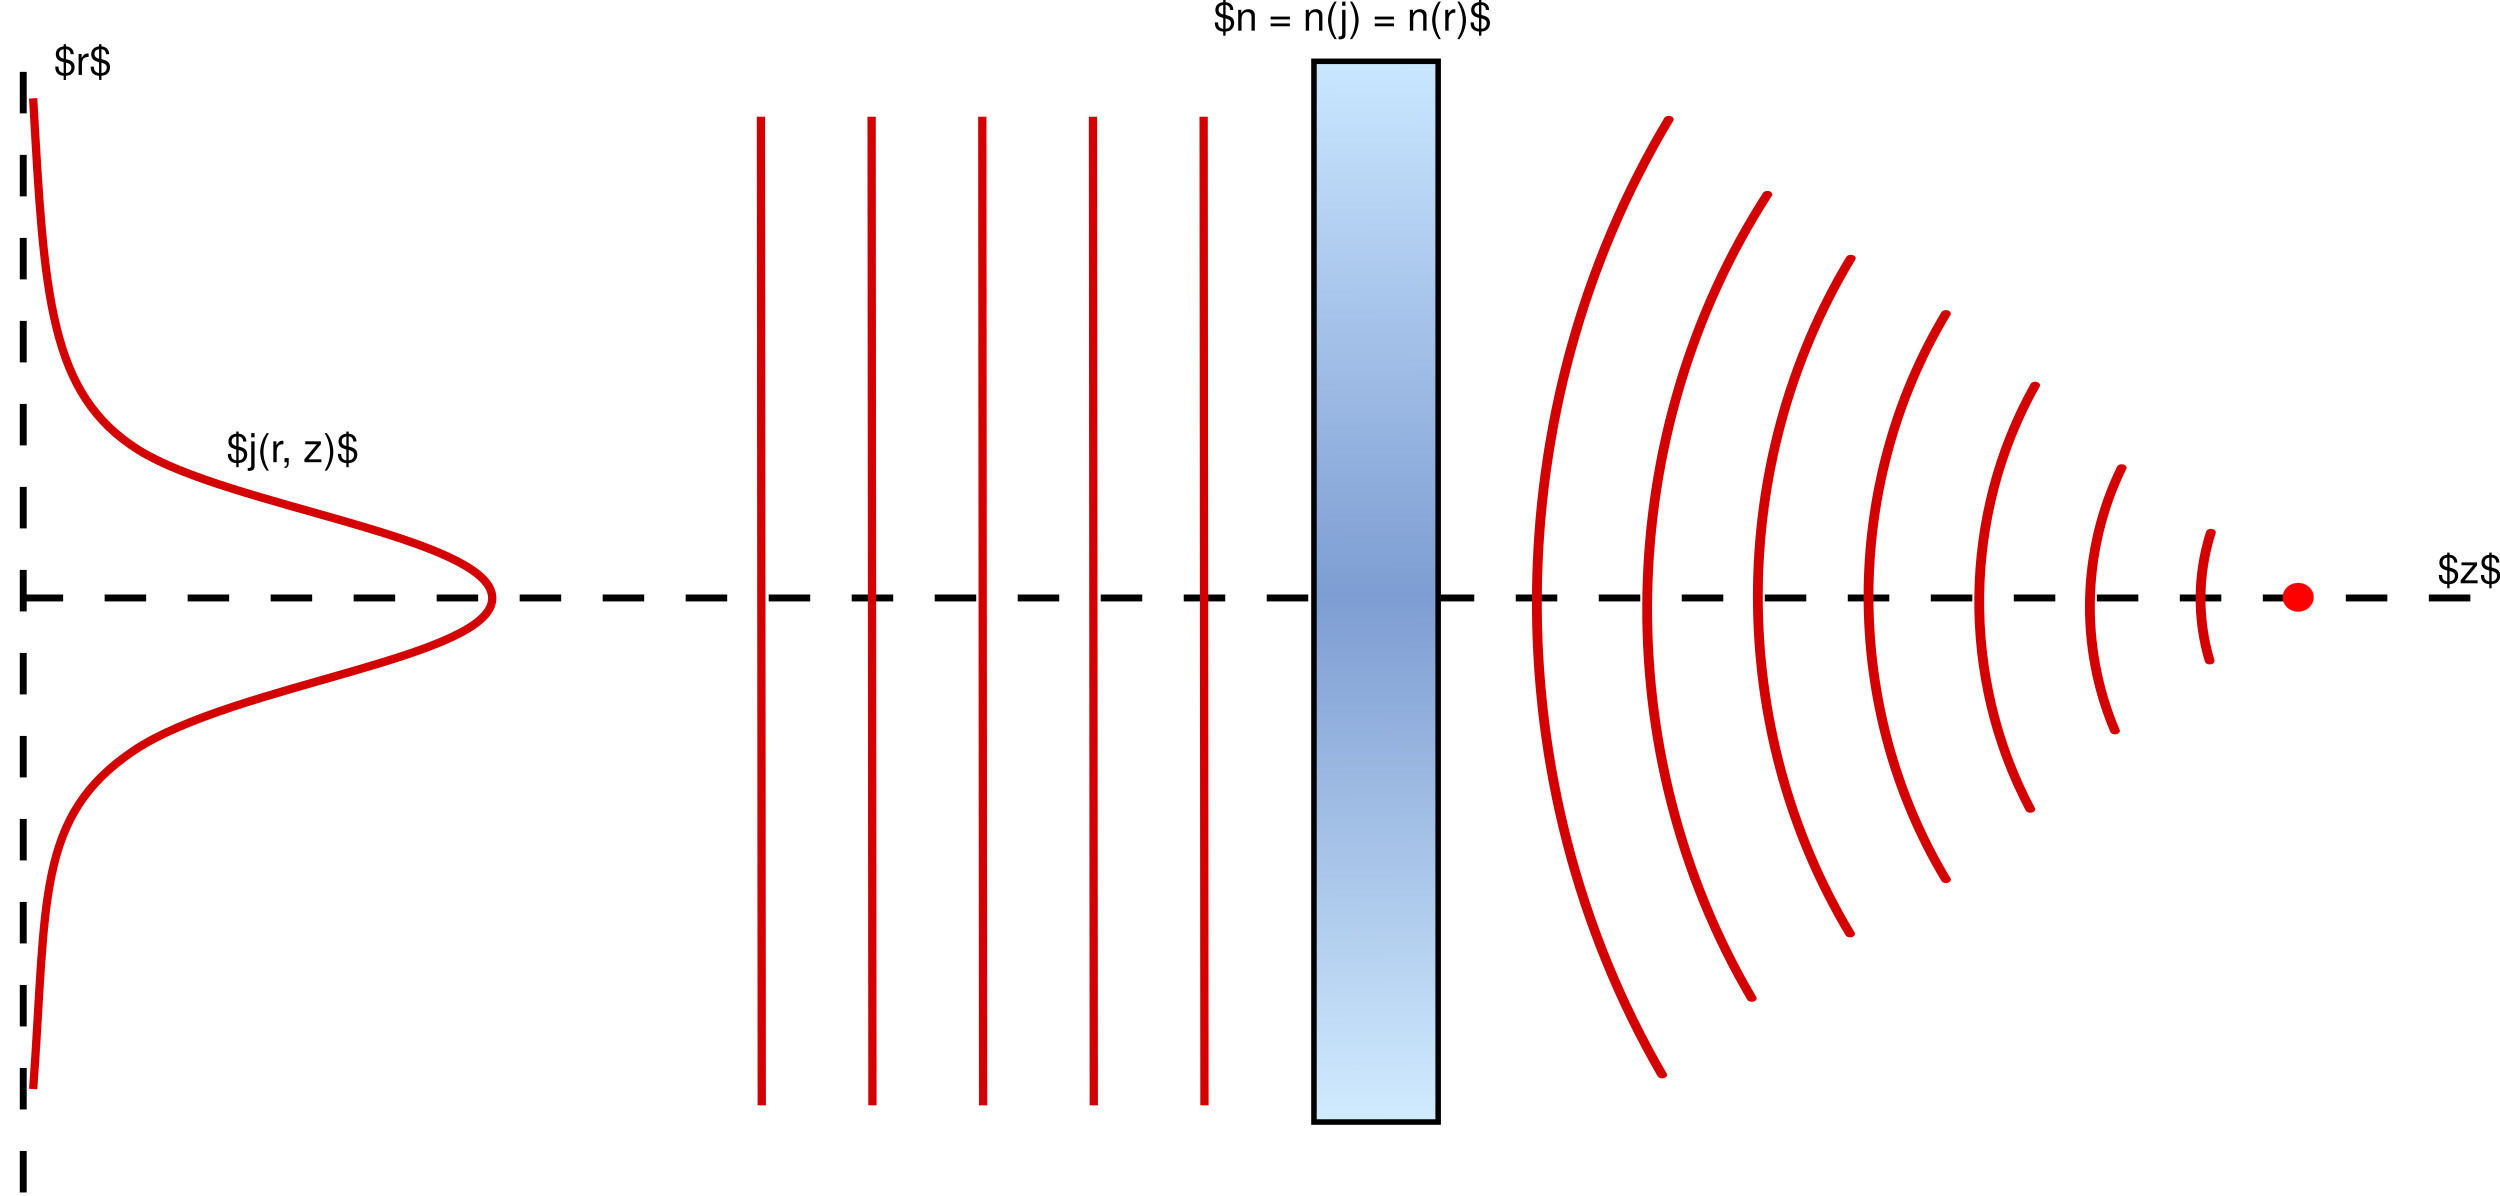
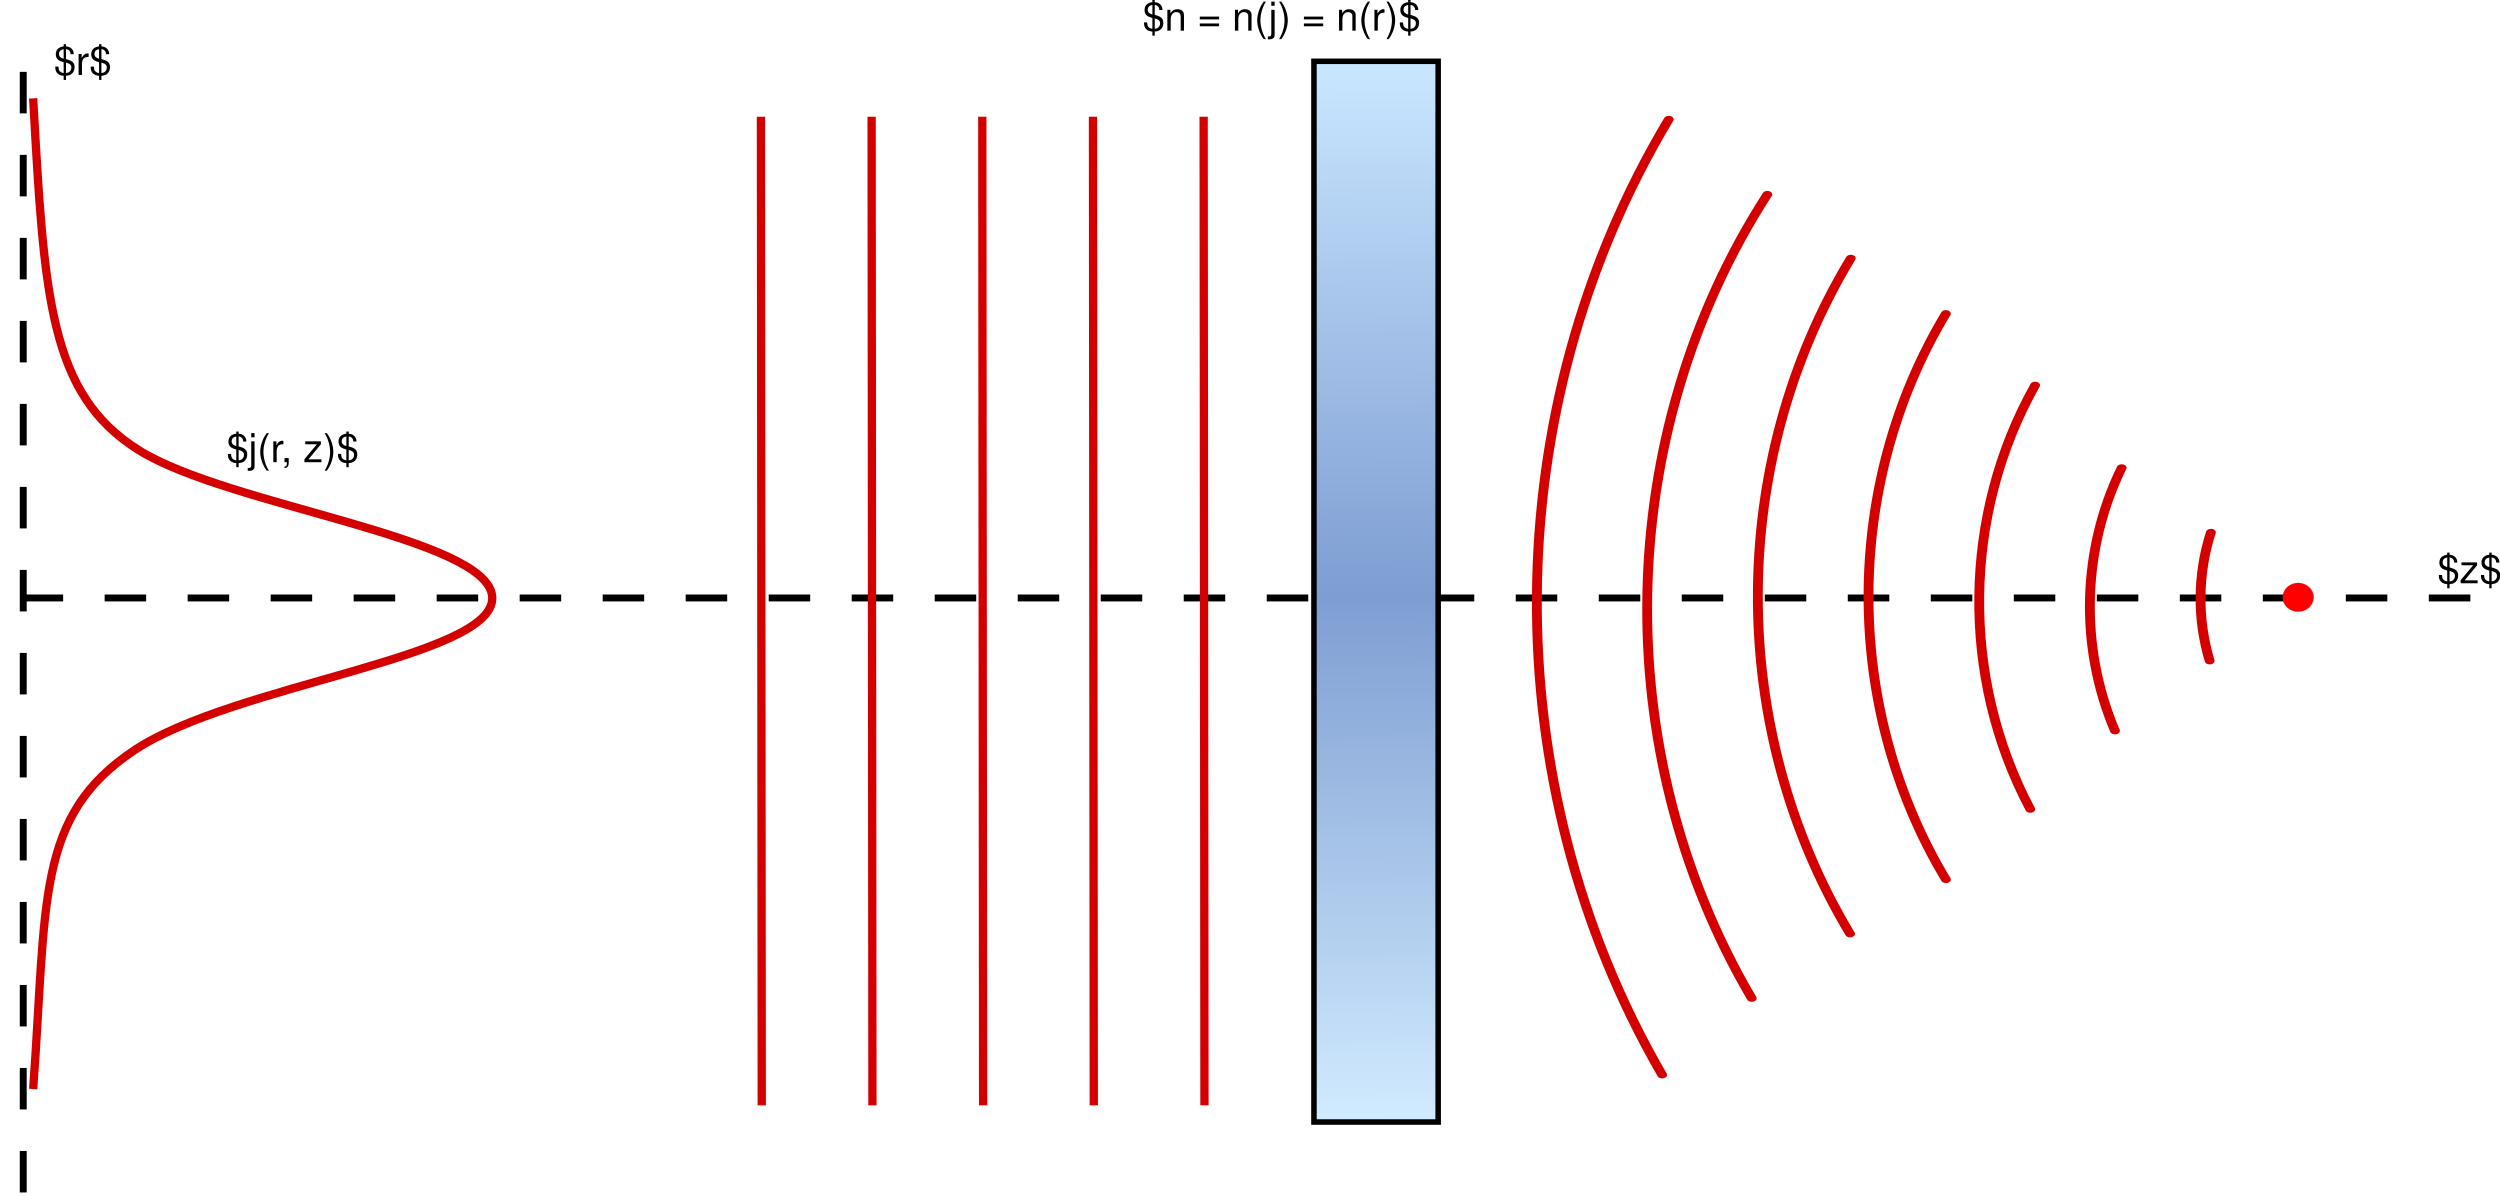
<svg xmlns="http://www.w3.org/2000/svg" xmlns:xlink="http://www.w3.org/1999/xlink" width="2258.852" height="1080.558" viewBox="0 0 2258.852 1080.558" id="svg3378" version="1.1">
  <defs id="defs3380">
    <linearGradient id="linearGradient3897">
      <stop style="stop-color:#c9e6ff;stop-opacity:1;" offset="0" id="stop3899" />
      <stop id="stop3905" offset="0.5" style="stop-color:#7e9dd2;stop-opacity:1;" />
      <stop style="stop-color:#d1ebff;stop-opacity:1;" offset="1" id="stop3901" />
    </linearGradient>
    <marker orient="auto" refY="0" refX="0" id="StopM" style="overflow:visible">
      <path id="path4012" d="M 0,5.65 0,-5.65" style="fill:none;stroke:#000000;stroke-width:1pt" transform="scale(0.4,0.4)" />
    </marker>
    <marker orient="auto" refY="0" refX="0" id="StopS" style="overflow:visible">
      <path id="path4015" d="M 0,5.65 0,-5.65" style="fill:none;stroke:#000000;stroke-width:1pt" transform="scale(0.2,0.2)" />
    </marker>
    <marker orient="auto" refY="0" refX="0" id="StopM-9" style="overflow:visible">
      <path id="path4012-9" d="M 0,5.65 0,-5.65" style="fill:none;stroke:#000000;stroke-width:1pt" transform="scale(0.4,0.4)" />
    </marker>
    <marker orient="auto" refY="0" refX="0" id="marker4852" style="overflow:visible">
      <path id="path4854" d="M 0,5.65 0,-5.65" style="fill:none;stroke:#000000;stroke-width:1pt" transform="scale(0.4,0.4)" />
    </marker>
    <linearGradient xlink:href="#linearGradient3897" id="linearGradient3903" x1="485.177" y1="341.318" x2="490.177" y2="1293.651" gradientUnits="userSpaceOnUse" />
  </defs>
  <g id="layer1" transform="translate(754.1298,-279.8383)">
    <path style="fill:none;stroke:#d40000;stroke-width:7.5;stroke-linecap:butt;stroke-linejoin:miter;stroke-miterlimit:4;stroke-opacity:1;stroke-dasharray:none" d="m -724.168,368.695 c 10.047,179.067 14.306,267.01 95.379,317.843 81.073,50.832 317.754,78.963 319.419,133.222 1.665,54.259 -233.868,78.258 -323.344,137.923 -89.475,59.665 -78.932,135.829 -91.455,306.152" id="path3002" />
-     <path style="fill:none;stroke:#000000;stroke-width:6.25;stroke-linecap:butt;stroke-linejoin:miter;stroke-miterlimit:4;stroke-opacity:1;stroke-dasharray:37.5, 37.5;stroke-dashoffset:0" d="m 1477.921,820.12 -2228.926,0" id="path3803" />
+     <path style="fill:none;stroke:#000000;stroke-width:6.25;stroke-linecap:butt;stroke-linejoin:miter;stroke-miterlimit:4;stroke-opacity:1;stroke-dasharray:37.5, 37.5;stroke-dashoffset:0" d="M 1477.921,820.12 H -751.005" id="path3803" />
    <path style="fill:none;stroke:#d40000;stroke-width:7.5;stroke-linecap:butt;stroke-linejoin:miter;stroke-miterlimit:4;stroke-opacity:1;stroke-dasharray:none" d="m -66.591,385.284 0.736,893.267" id="path3807" />
    <path style="fill:none;stroke:#d40000;stroke-width:7.5;stroke-linecap:butt;stroke-linejoin:miter;stroke-miterlimit:4;stroke-opacity:1;stroke-dasharray:none" d="m 33.409,385.284 0.736,893.267" id="path3807-9" />
    <path style="fill:none;stroke:#d40000;stroke-width:7.5;stroke-linecap:butt;stroke-linejoin:miter;stroke-miterlimit:4;stroke-opacity:1;stroke-dasharray:none" d="m 133.409,385.284 0.736,893.267" id="path3807-9-2" />
    <path style="fill:none;stroke:#d40000;stroke-width:7.5;stroke-linecap:butt;stroke-linejoin:miter;stroke-miterlimit:4;stroke-opacity:1;stroke-dasharray:none" d="m 233.409,385.284 0.74,893.267" id="path3807-9-2-0" />
    <path style="fill:none;stroke:#d40000;stroke-width:7.5;stroke-linecap:butt;stroke-linejoin:miter;stroke-miterlimit:4;stroke-opacity:1;stroke-dasharray:none" d="m 333.409,385.284 0.74,893.267" id="path3807-9-2-0-4" />
    <rect style="fill:url(#linearGradient3903);fill-opacity:1;stroke:#000000;stroke-width:5;stroke-linecap:round;stroke-linejoin:miter;stroke-miterlimit:4;stroke-opacity:1;stroke-dasharray:none;stroke-dashoffset:0" id="rect3895" width="112.218" height="958.399" x="433.085" y="335.253" />
    <path style="fill:none;stroke:#d40000;stroke-width:7.696;stroke-linecap:round;stroke-linejoin:miter;stroke-miterlimit:4;stroke-opacity:1;stroke-dasharray:none;stroke-dashoffset:0" id="path3926" d="M 1766.19,1632.985 C 1633.554,1311.995 1635.575,901.591 1771.358,583.715" transform="matrix(1.154202,0,0,0.8227922,-1290.835,-92.57973)" />
    <path style="fill:none;stroke:#d40000;stroke-width:9.432;stroke-linecap:round;stroke-linejoin:miter;stroke-miterlimit:4;stroke-opacity:1;stroke-dasharray:none;stroke-dashoffset:0" id="path3926-4" d="m 1768.428,1638.36 c -139.043,-331.643 -133.116,-759.572 14.985,-1081.847" transform="matrix(0.9418192,0,0,0.6713914,-836.8883,81.87307)" />
    <path style="fill:none;stroke:#d40000;stroke-width:11.053;stroke-linecap:round;stroke-linejoin:miter;stroke-miterlimit:4;stroke-opacity:1;stroke-dasharray:none;stroke-dashoffset:0" id="path3926-4-7" d="M 1771.802,1646.321 C 1633.248,1322.864 1633.555,903.839 1772.582,580.86" transform="matrix(0.8036739,0,0,0.5729122,-506.4483,180.4193)" />
    <path style="fill:none;stroke:#d40000;stroke-width:13.171;stroke-linecap:round;stroke-linejoin:miter;stroke-miterlimit:4;stroke-opacity:1;stroke-dasharray:none;stroke-dashoffset:0" id="path3926-4-7-0" d="m 1771.802,1646.321 c -138.253,-322.755 -138.272,-740.745 -0.049,-1063.531" transform="matrix(0.6744133,0,0,0.4807666,-190.829,283.0221)" />
    <path style="fill:none;stroke:#d40000;stroke-width:16.412;stroke-linecap:round;stroke-linejoin:miter;stroke-miterlimit:4;stroke-opacity:1;stroke-dasharray:none;stroke-dashoffset:0" id="path3926-4-7-0-3" d="m 1753.379,1600.595 c -116.538,-308.057 -113.436,-689.443 8.075,-992.939" transform="matrix(0.5412602,0,0,0.3858463,131.2834,393.4379)" />
    <path style="fill:none;stroke:#d40000;stroke-width:23.033;stroke-linecap:round;stroke-linejoin:miter;stroke-miterlimit:4;stroke-opacity:1;stroke-dasharray:none;stroke-dashoffset:0" id="path3926-4-7-0-3-5" d="m 1726.907,1522.678 c -83.605,-275.959 -77.795,-596.188 15.687,-864.579" transform="matrix(0.3856688,0,0,0.2749303,490.8261,521.5618)" />
    <path style="fill:none;stroke:#d40000;stroke-width:34.017;stroke-linecap:round;stroke-linejoin:miter;stroke-miterlimit:4;stroke-opacity:1;stroke-dasharray:none;stroke-dashoffset:0" id="path3926-4-7-0-3-5-2" d="m 1699.632,1416.761 c -43.466,-202.982 -41.958,-422.328 4.288,-623.858" transform="matrix(0.2611309,0,0,0.1861515,798.568,613.2512)" />
    <path style="fill:#ff0000;fill-opacity:1;stroke:#d40000;stroke-opacity:1" id="path4109" d="m 2337.424,599.968 c -18.39,-53.754 -9.789,-124.964 19.21,-159.052 28.999,-34.088 67.415,-18.146 85.804,35.608 18.39,53.754 9.789,124.964 -19.21,159.052 -28.932,34.01 -67.254,18.227 -85.696,-35.292" transform="matrix(0.2240062,0,0,0.1127078,787.0033,758.854)" />
-     <text xml:space="preserve" style="font-size:64px;font-style:normal;font-variant:normal;font-weight:normal;font-stretch:normal;line-height:125%;letter-spacing:0px;word-spacing:0px;fill:#000000;fill-opacity:1;stroke:none;font-family:Nimbus Sans L;-inkscape-font-specification:Sans" x="510.412" y="544.195" id="text4113" transform="translate(-919.5913,139.3263)">
-       <tspan id="tspan4115" x="510.412" y="544.195" />
+     <text xml:space="preserve" style="font-style:normal;font-variant:normal;font-weight:normal;font-stretch:normal;line-height:0%;font-family:'Nimbus Sans L';-inkscape-font-specification:Sans;letter-spacing:0px;word-spacing:0px;fill:#000000;fill-opacity:1;stroke:none" x="510.412" y="544.195" id="text4113" transform="translate(-919.5913,139.3263)">
+       <tspan id="tspan4115" x="510.412" y="544.195" style="font-size:64px;line-height:1.25"> </tspan>
    </text>
-     <text xml:space="preserve" style="font-size:36px;font-style:normal;font-variant:normal;font-weight:normal;font-stretch:normal;line-height:125%;letter-spacing:0px;word-spacing:0px;fill:#000000;fill-opacity:1;stroke:none;font-family:Nimbus Sans L;-inkscape-font-specification:Sans" x="-549.65" y="697.461" id="text4117">
-       <tspan id="tspan4119" x="-549.65" y="697.461">$j(r, z)$</tspan>
+     <text xml:space="preserve" style="font-style:normal;font-variant:normal;font-weight:normal;font-stretch:normal;line-height:0%;font-family:'Nimbus Sans L';-inkscape-font-specification:Sans;letter-spacing:0px;word-spacing:0px;fill:#000000;fill-opacity:1;stroke:none" x="-549.65" y="697.461" id="text4117">
+       <tspan id="tspan4119" x="-549.65" y="697.461" style="font-size:36px;line-height:1.25">$j(r, z)$</tspan>
    </text>
-     <text xml:space="preserve" style="font-size:36px;font-style:normal;font-variant:normal;font-weight:normal;font-stretch:normal;line-height:125%;letter-spacing:0px;word-spacing:0px;fill:#000000;fill-opacity:1;stroke:none;font-family:Nimbus Sans L;-inkscape-font-specification:Sans" x="1448.035" y="806.835" id="text4121">
-       <tspan id="tspan4123" x="1448.035" y="806.835">$z$</tspan>
+     <text xml:space="preserve" style="font-style:normal;font-variant:normal;font-weight:normal;font-stretch:normal;line-height:0%;font-family:'Nimbus Sans L';-inkscape-font-specification:Sans;letter-spacing:0px;word-spacing:0px;fill:#000000;fill-opacity:1;stroke:none" x="1448.035" y="806.835" id="text4121">
+       <tspan id="tspan4123" x="1448.035" y="806.835" style="font-size:36px;line-height:1.25">$z$</tspan>
    </text>
-     <path style="fill:none;stroke:#000000;stroke-width:6.25;stroke-linecap:butt;stroke-linejoin:miter;stroke-miterlimit:4;stroke-opacity:1;stroke-dasharray:37.5, 37.5;stroke-dashoffset:0" d="m -733.132,1357.272 0,-1049.402" id="path3803-2" />
-     <text xml:space="preserve" style="font-size:36px;font-style:normal;font-variant:normal;font-weight:normal;font-stretch:normal;line-height:125%;letter-spacing:0px;word-spacing:0px;fill:#000000;fill-opacity:1;stroke:none;font-family:Nimbus Sans L;-inkscape-font-specification:Sans" x="-705.614" y="347.519" id="text4121-9">
-       <tspan id="tspan4123-3" x="-705.614" y="347.519">$r$</tspan>
+     <path style="fill:none;stroke:#000000;stroke-width:6.25;stroke-linecap:butt;stroke-linejoin:miter;stroke-miterlimit:4;stroke-opacity:1;stroke-dasharray:37.5, 37.5;stroke-dashoffset:0" d="M -733.132,1357.272 V 307.869" id="path3803-2" />
+     <text xml:space="preserve" style="font-style:normal;font-variant:normal;font-weight:normal;font-stretch:normal;line-height:0%;font-family:'Nimbus Sans L';-inkscape-font-specification:Sans;letter-spacing:0px;word-spacing:0px;fill:#000000;fill-opacity:1;stroke:none" x="-705.614" y="347.519" id="text4121-9">
+       <tspan id="tspan4123-3" x="-705.614" y="347.519" style="font-size:36px;line-height:1.25">$r$</tspan>
    </text>
-     <text xml:space="preserve" style="font-size:36px;font-style:normal;font-variant:normal;font-weight:normal;font-stretch:normal;line-height:125%;letter-spacing:0px;word-spacing:0px;fill:#000000;fill-opacity:1;stroke:none;font-family:Nimbus Sans L;-inkscape-font-specification:Sans" x="342.098" y="307.558" id="text4167">
-       <tspan id="tspan4169" x="342.098" y="307.558">$n = n(j) = n(r)$</tspan>
+     <text xml:space="preserve" style="font-style:normal;font-variant:normal;font-weight:normal;font-stretch:normal;line-height:0%;font-family:'Nimbus Sans L';-inkscape-font-specification:Sans;letter-spacing:0px;word-spacing:0px;fill:#000000;fill-opacity:1;stroke:none" x="278.098" y="307.558" id="text4167">
+       <tspan id="tspan4169" x="278.098" y="307.558" style="font-size:36px;line-height:1.25">$n = n(j) = n(r)$</tspan>
    </text>
  </g>
</svg>
